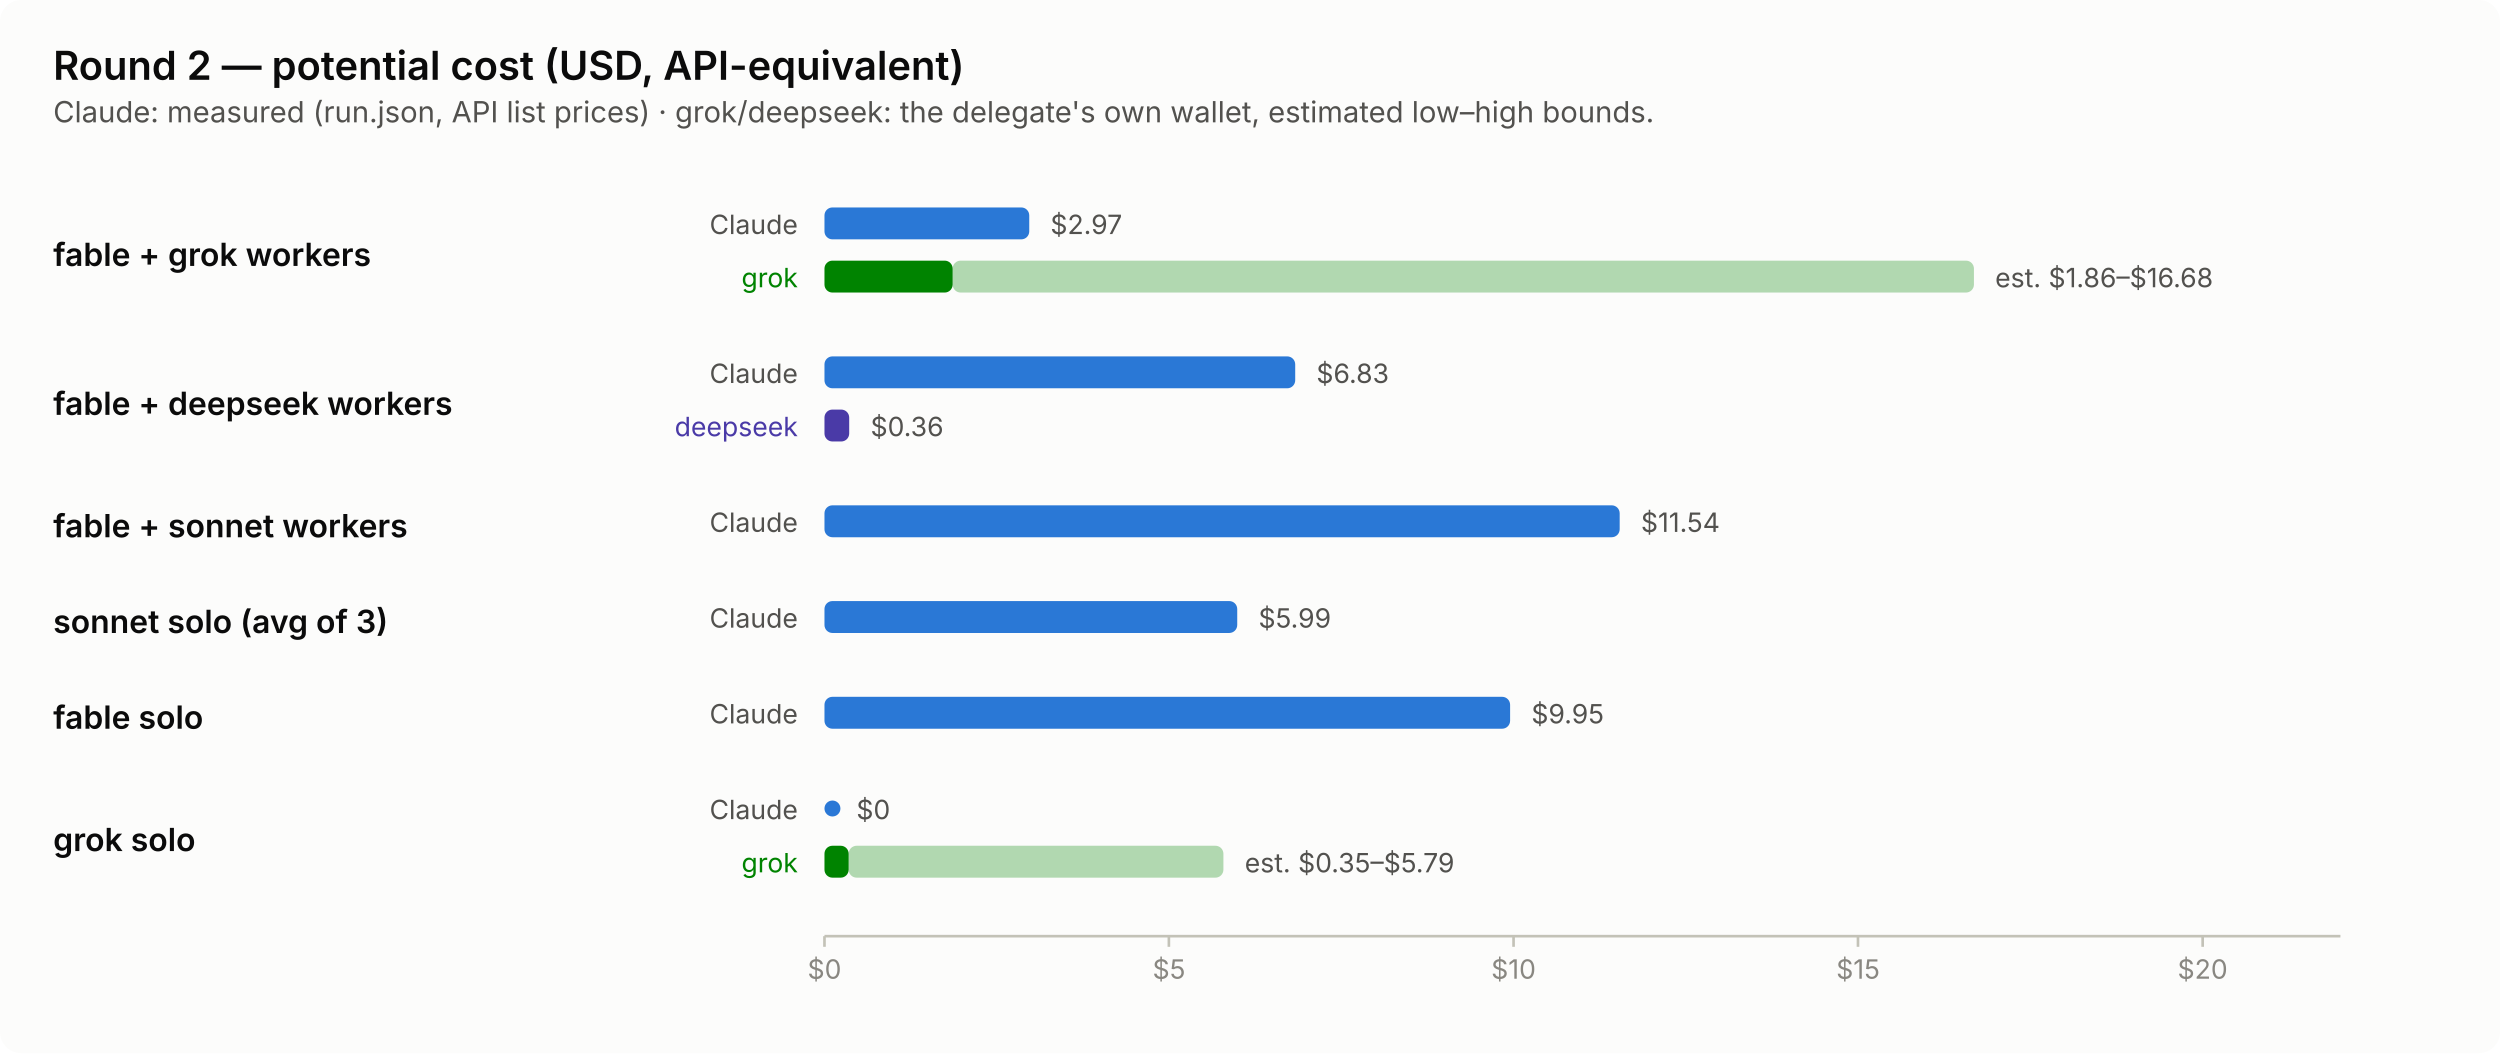
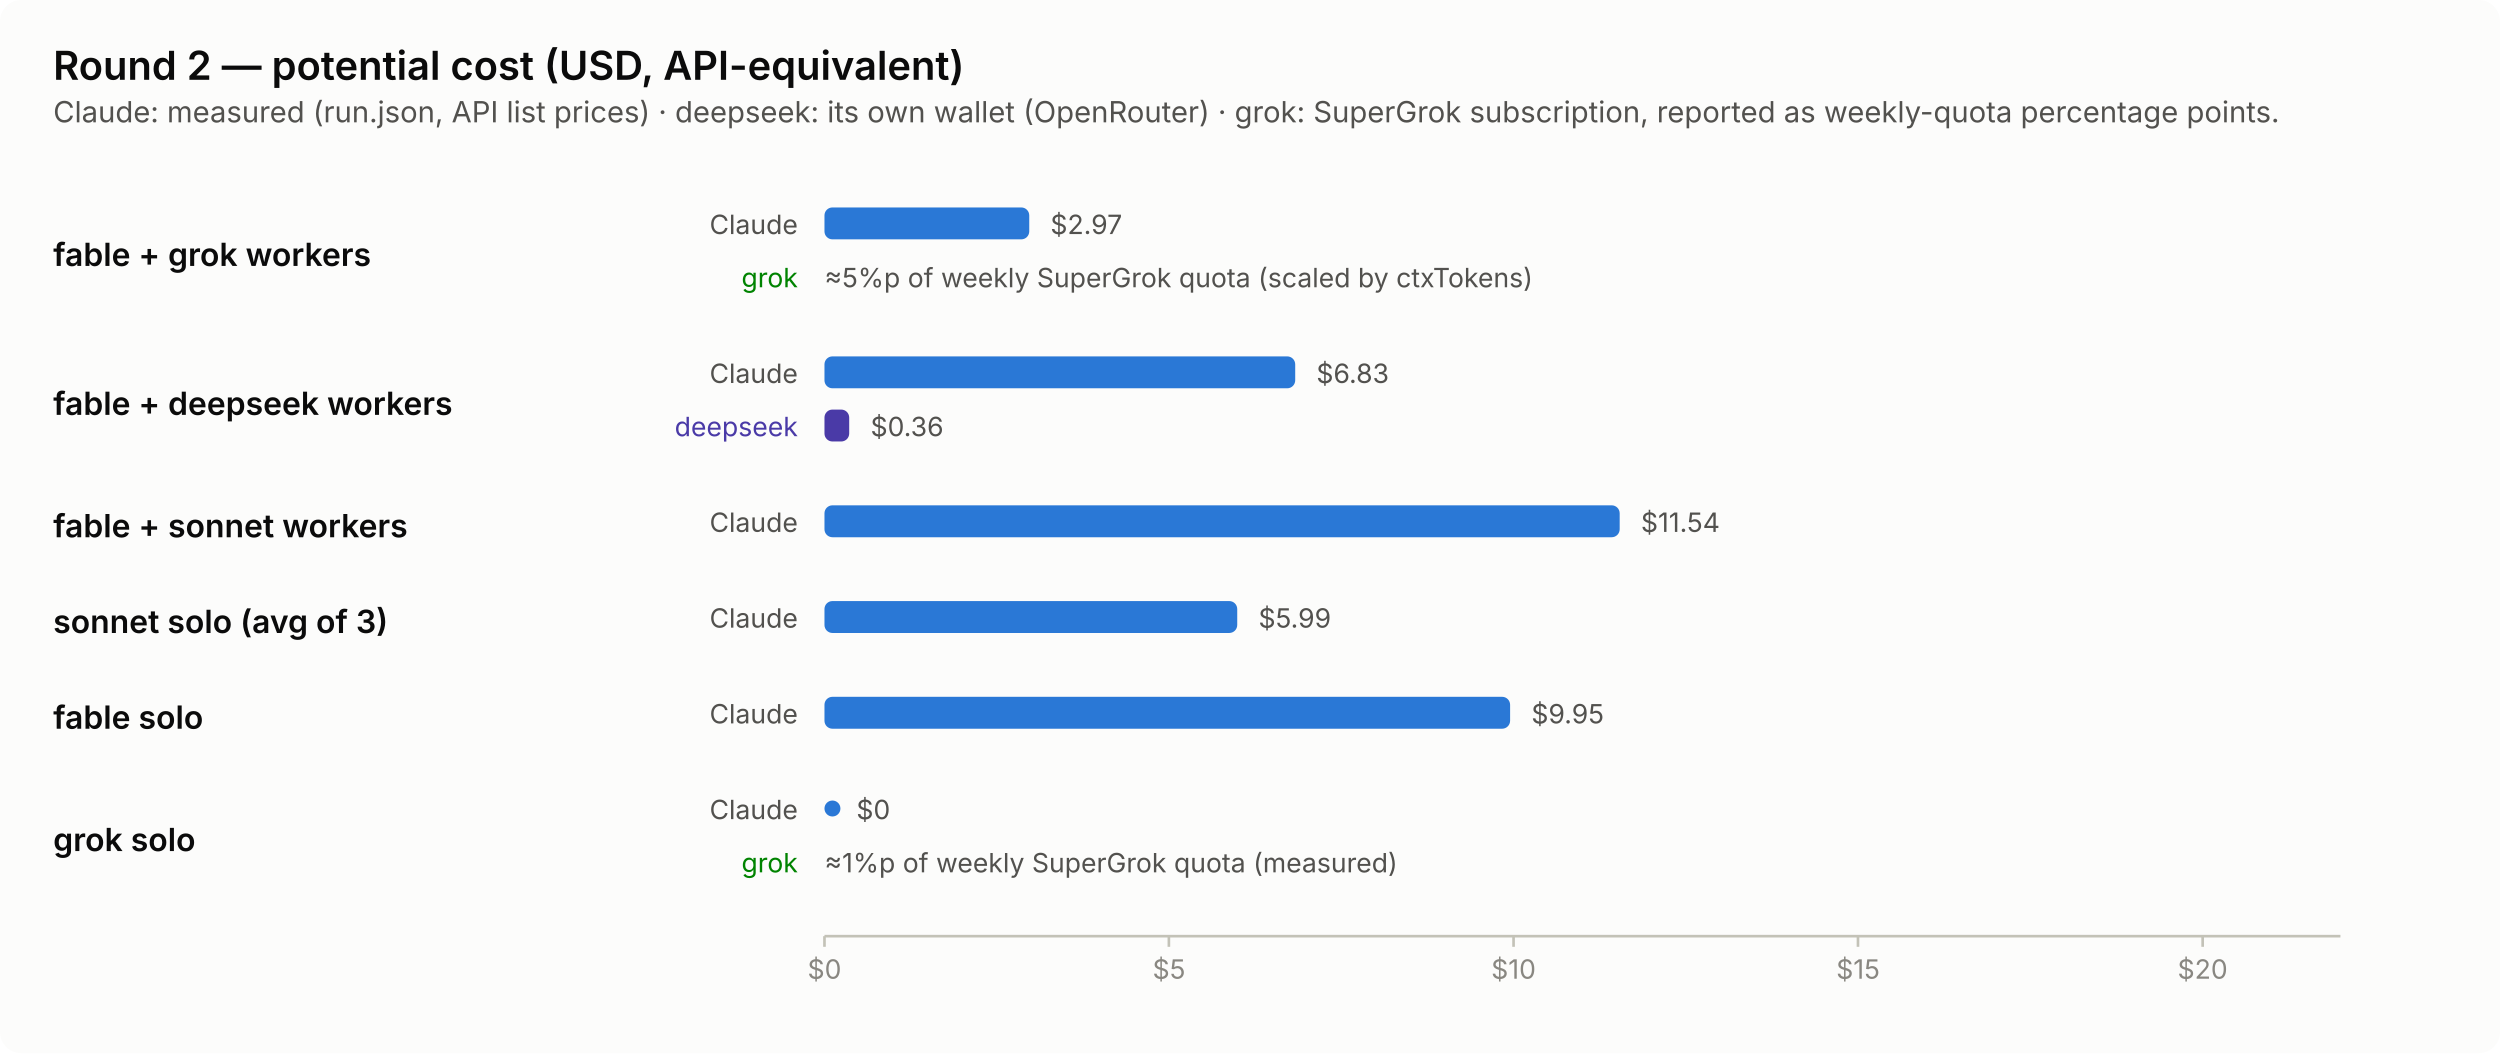
<svg xmlns="http://www.w3.org/2000/svg" viewBox="0 0 940 396" width="940" height="396" role="img" aria-label="Round 2 potential cost per configuration">
  <rect width="940" height="396" rx="8" fill="#fcfcfb" />
  <text x="20" y="30" font-size="15" fill="#0b0b0b" text-anchor="start" font-weight="600" font-family="system-ui,-apple-system,Segoe UI,sans-serif">Round 2 — potential cost (USD, API-equivalent)</text>
-   <text x="20" y="46" font-size="11" fill="#52514e" text-anchor="start" font-weight="normal" font-family="system-ui,-apple-system,Segoe UI,sans-serif">Claude: measured (run.json, API list prices) · grok/deepseek: the delegate's own wallet, estimated low–high bounds.</text>
+   <text x="20" y="46" font-size="11" fill="#52514e" text-anchor="start" font-weight="normal" font-family="system-ui,-apple-system,Segoe UI,sans-serif">Claude: measured (run.json, API list prices) · deepseek: its own wallet (OpenRouter) · grok: SuperGrok subscription, reported as weekly-quota percentage points.</text>
  <text x="20" y="100.0" font-size="12" fill="#0b0b0b" text-anchor="start" font-weight="600" font-family="system-ui,-apple-system,Segoe UI,sans-serif">fable + grok workers</text>
  <text x="300" y="88" font-size="10" fill="#52514e" text-anchor="end" font-weight="normal" font-family="system-ui,-apple-system,Segoe UI,sans-serif">Claude</text>
  <rect x="310" y="78" width="77.0" height="12" rx="3" fill="#2a78d6" />
  <text x="394.95" y="88" font-size="10" fill="#52514e" text-anchor="start" font-weight="normal" font-family="system-ui,-apple-system,Segoe UI,sans-serif">$2.97</text>
  <text x="300" y="108" font-size="10" fill="#008300" text-anchor="end" font-weight="normal" font-family="system-ui,-apple-system,Segoe UI,sans-serif">grok</text>
-   <rect x="310" y="98" width="48.2" height="12" rx="3" fill="#008300" />
-   <rect x="358.2" y="98" width="384.0" height="12" rx="3" fill="#008300" opacity="0.3" />
-   <text x="750.164" y="108" font-size="10" fill="#52514e" text-anchor="start" font-weight="normal" font-family="system-ui,-apple-system,Segoe UI,sans-serif">est. $1.86–$16.68</text>
+   <text x="310" y="108" font-size="10" fill="#52514e" text-anchor="start" font-weight="normal" font-family="system-ui,-apple-system,Segoe UI,sans-serif">≈5%p of weekly SuperGrok quota (scaled by ctxTokens)</text>
  <text x="20" y="156.0" font-size="12" fill="#0b0b0b" text-anchor="start" font-weight="600" font-family="system-ui,-apple-system,Segoe UI,sans-serif">fable + deepseek workers</text>
  <text x="300" y="144" font-size="10" fill="#52514e" text-anchor="end" font-weight="normal" font-family="system-ui,-apple-system,Segoe UI,sans-serif">Claude</text>
  <rect x="310" y="134" width="177.0" height="12" rx="3" fill="#2a78d6" />
  <text x="494.959" y="144" font-size="10" fill="#52514e" text-anchor="start" font-weight="normal" font-family="system-ui,-apple-system,Segoe UI,sans-serif">$6.83</text>
  <text x="300" y="164" font-size="10" fill="#4a3aa7" text-anchor="end" font-weight="normal" font-family="system-ui,-apple-system,Segoe UI,sans-serif">deepseek</text>
  <rect x="310" y="154" width="9.3" height="12" rx="3" fill="#4a3aa7" />
  <text x="327.327" y="164" font-size="10" fill="#52514e" text-anchor="start" font-weight="normal" font-family="system-ui,-apple-system,Segoe UI,sans-serif">$0.36</text>
  <text x="20" y="202.0" font-size="12" fill="#0b0b0b" text-anchor="start" font-weight="600" font-family="system-ui,-apple-system,Segoe UI,sans-serif">fable + sonnet workers</text>
  <text x="300" y="200" font-size="10" fill="#52514e" text-anchor="end" font-weight="normal" font-family="system-ui,-apple-system,Segoe UI,sans-serif">Claude</text>
  <rect x="310" y="190" width="299.0" height="12" rx="3" fill="#2a78d6" />
  <text x="616.991" y="200" font-size="10" fill="#52514e" text-anchor="start" font-weight="normal" font-family="system-ui,-apple-system,Segoe UI,sans-serif">$11.54</text>
  <text x="20" y="238.0" font-size="12" fill="#0b0b0b" text-anchor="start" font-weight="600" font-family="system-ui,-apple-system,Segoe UI,sans-serif">sonnet solo (avg of 3)</text>
  <text x="300" y="236" font-size="10" fill="#52514e" text-anchor="end" font-weight="normal" font-family="system-ui,-apple-system,Segoe UI,sans-serif">Claude</text>
  <rect x="310" y="226" width="155.2" height="12" rx="3" fill="#2a78d6" />
  <text x="473.195" y="236" font-size="10" fill="#52514e" text-anchor="start" font-weight="normal" font-family="system-ui,-apple-system,Segoe UI,sans-serif">$5.99</text>
  <text x="20" y="274.0" font-size="12" fill="#0b0b0b" text-anchor="start" font-weight="600" font-family="system-ui,-apple-system,Segoe UI,sans-serif">fable solo</text>
  <text x="300" y="272" font-size="10" fill="#52514e" text-anchor="end" font-weight="normal" font-family="system-ui,-apple-system,Segoe UI,sans-serif">Claude</text>
  <rect x="310" y="262" width="257.8" height="12" rx="3" fill="#2a78d6" />
  <text x="575.795" y="272" font-size="10" fill="#52514e" text-anchor="start" font-weight="normal" font-family="system-ui,-apple-system,Segoe UI,sans-serif">$9.95</text>
  <text x="20" y="320.0" font-size="12" fill="#0b0b0b" text-anchor="start" font-weight="600" font-family="system-ui,-apple-system,Segoe UI,sans-serif">grok solo</text>
  <text x="300" y="308" font-size="10" fill="#52514e" text-anchor="end" font-weight="normal" font-family="system-ui,-apple-system,Segoe UI,sans-serif">Claude</text>
  <circle cx="313" cy="304" r="3" fill="#2a78d6" />
  <text x="322" y="308" font-size="10" fill="#52514e" text-anchor="start" font-weight="normal" font-family="system-ui,-apple-system,Segoe UI,sans-serif">$0</text>
  <text x="300" y="328" font-size="10" fill="#008300" text-anchor="end" font-weight="normal" font-family="system-ui,-apple-system,Segoe UI,sans-serif">grok</text>
-   <rect x="310" y="318" width="9.1" height="12" rx="3" fill="#008300" />
-   <rect x="319.1" y="318" width="140.9" height="12" rx="3" fill="#008300" opacity="0.3" />
-   <text x="468.014" y="328" font-size="10" fill="#52514e" text-anchor="start" font-weight="normal" font-family="system-ui,-apple-system,Segoe UI,sans-serif">est. $0.35–$5.79</text>
+   <text x="310" y="328" font-size="10" fill="#52514e" text-anchor="start" font-weight="normal" font-family="system-ui,-apple-system,Segoe UI,sans-serif">≈1%p of weekly SuperGrok quota (measured)</text>
  <line x1="310" y1="352" x2="880" y2="352" stroke="#c3c2b7" />
  <line x1="310.0" y1="352" x2="310.0" y2="356" stroke="#c3c2b7" />
  <text x="310.0" y="368" font-size="10" fill="#898781" text-anchor="middle" font-weight="normal" font-family="system-ui,-apple-system,Segoe UI,sans-serif">$0</text>
  <line x1="439.5" y1="352" x2="439.5" y2="356" stroke="#c3c2b7" />
  <text x="439.545" y="368" font-size="10" fill="#898781" text-anchor="middle" font-weight="normal" font-family="system-ui,-apple-system,Segoe UI,sans-serif">$5</text>
  <line x1="569.1" y1="352" x2="569.1" y2="356" stroke="#c3c2b7" />
  <text x="569.091" y="368" font-size="10" fill="#898781" text-anchor="middle" font-weight="normal" font-family="system-ui,-apple-system,Segoe UI,sans-serif">$10</text>
  <line x1="698.6" y1="352" x2="698.6" y2="356" stroke="#c3c2b7" />
  <text x="698.636" y="368" font-size="10" fill="#898781" text-anchor="middle" font-weight="normal" font-family="system-ui,-apple-system,Segoe UI,sans-serif">$15</text>
  <line x1="828.2" y1="352" x2="828.2" y2="356" stroke="#c3c2b7" />
  <text x="828.182" y="368" font-size="10" fill="#898781" text-anchor="middle" font-weight="normal" font-family="system-ui,-apple-system,Segoe UI,sans-serif">$20</text>
</svg>
